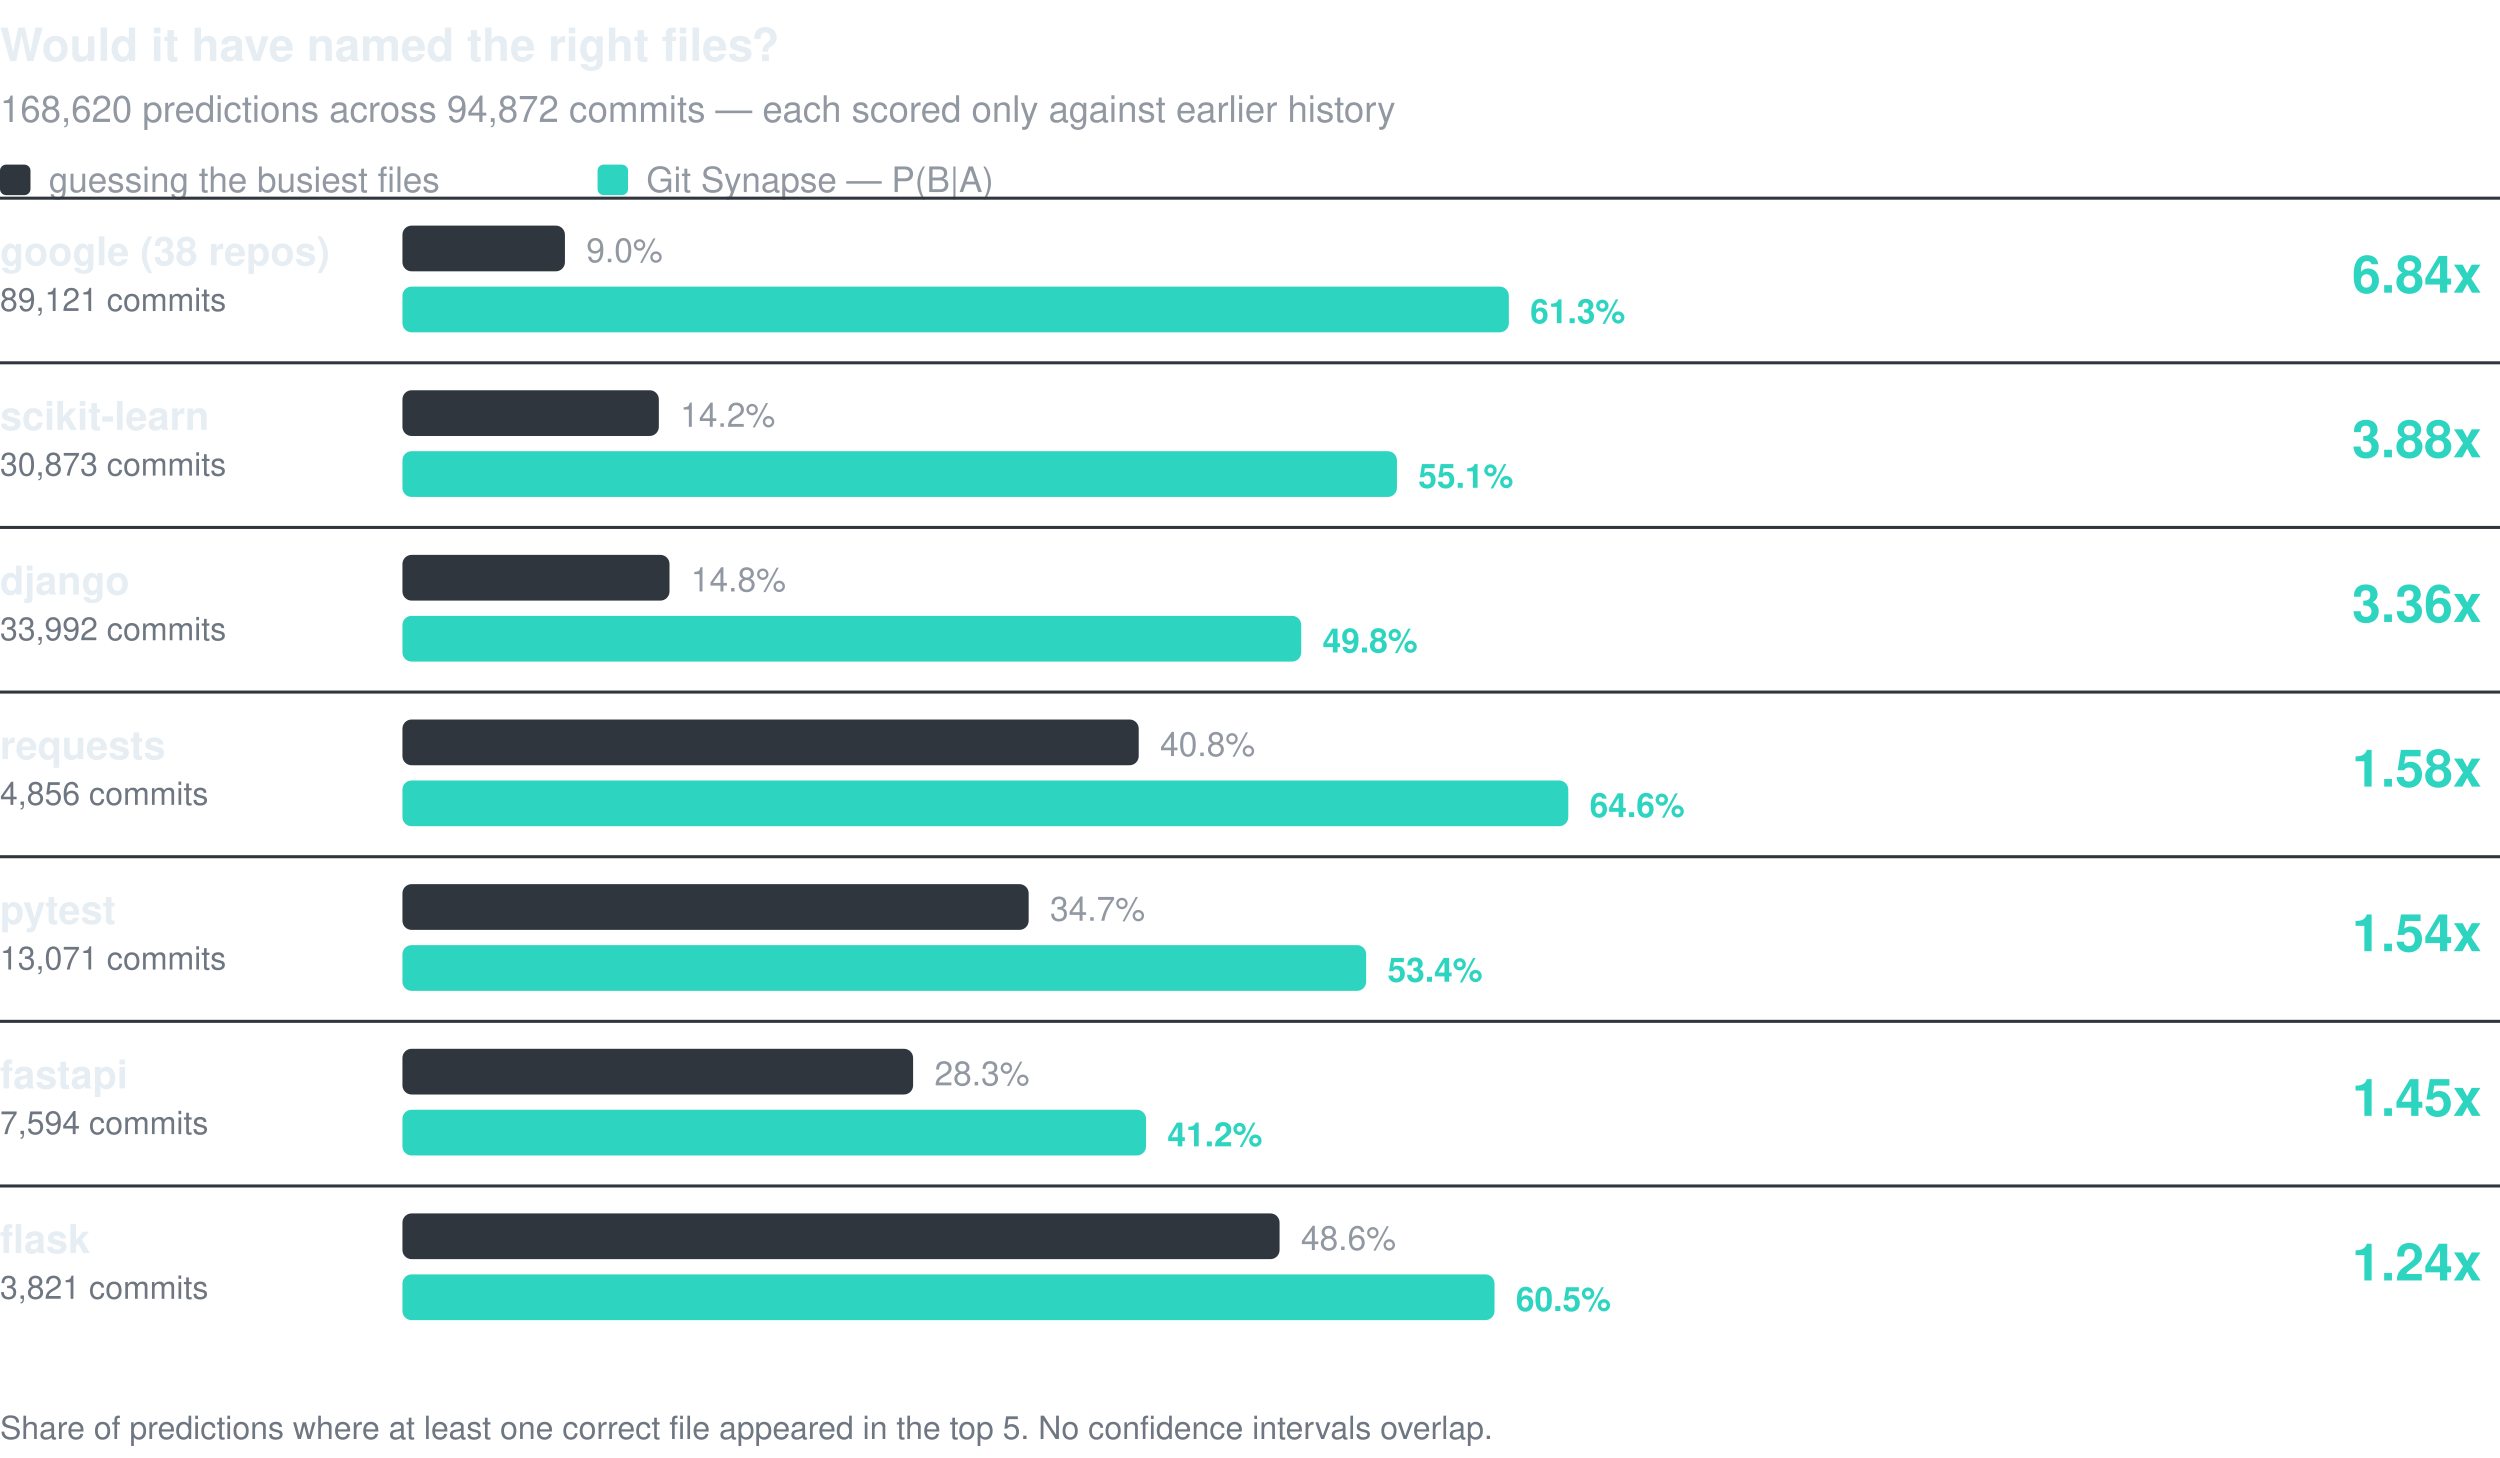
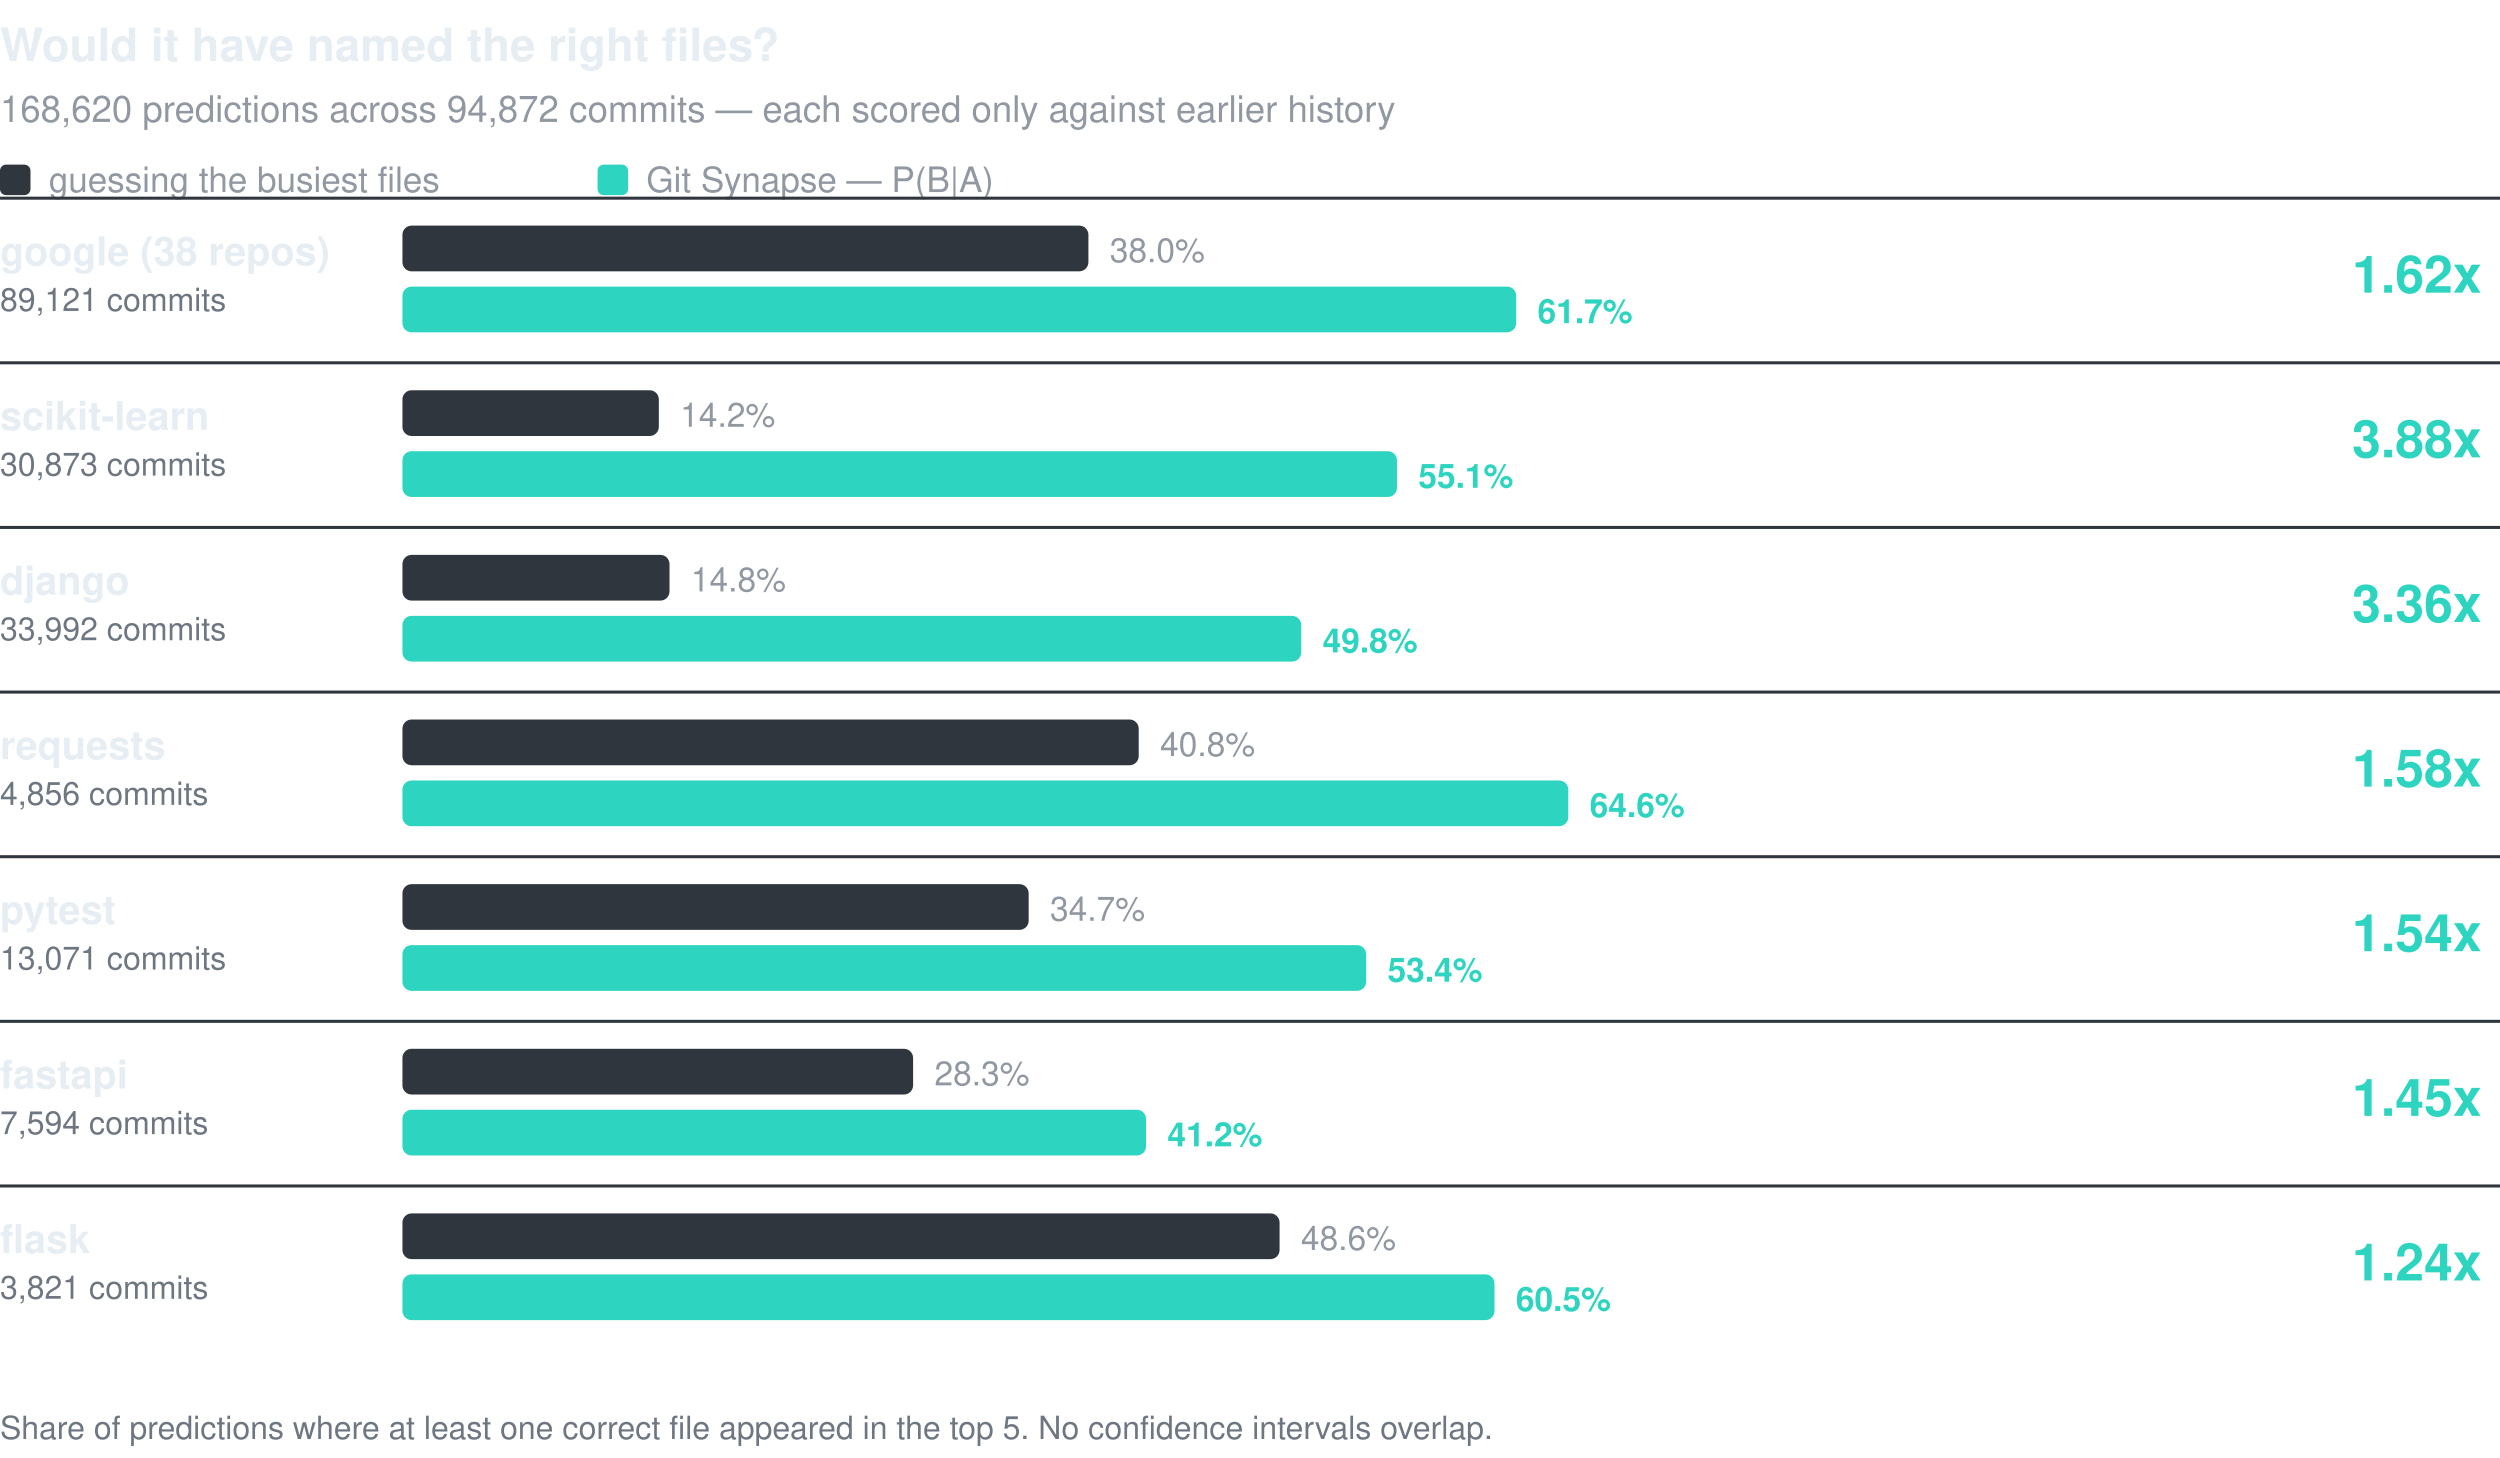
<svg xmlns="http://www.w3.org/2000/svg" width="820" height="478" viewBox="0 0 820 478" font-family="-apple-system,BlinkMacSystemFont,Segoe UI,Helvetica,Arial,sans-serif">
  <text x="0" y="20" font-size="15" font-weight="700" fill="#e6edf3">Would it have named the right files?</text>
  <text x="0" y="40" font-size="12" fill="#9198a1">168,620 predictions across 94,872 commits — each scored only against earlier history</text>
  <rect x="0" y="54" width="10" height="10" rx="2" fill="#30363d" />
  <text x="16" y="63" font-size="11.5" fill="#9198a1">guessing the busiest files</text>
  <rect x="196" y="54" width="10" height="10" rx="2" fill="#2dd4bf" />
  <text x="212" y="63" font-size="11.5" fill="#9198a1">Git Synapse — P(B|A)</text>
  <line x1="0" y1="65" x2="820" y2="65" stroke="#30363d" stroke-width="1" />
  <text x="0" y="87" font-size="13" font-weight="600" fill="#e6edf3">google (38 repos)</text>
  <text x="0" y="102" font-size="10.5" fill="#6e7681">89,121 commits</text>
-   <rect x="132" y="74" width="53.3" height="15" rx="3" fill="#30363d" />
-   <text x="192.3" y="86" font-size="11" fill="#9198a1">9.0%</text>
-   <rect x="132" y="94" width="362.9" height="15" rx="3" fill="#2dd4bf" />
-   <text x="501.9" y="106" font-size="11" font-weight="700" fill="#2dd4bf">61.3%</text>
-   <text x="814" y="96" font-size="17" font-weight="700" text-anchor="end" fill="#2dd4bf">6.84x</text>
+   <rect x="132" y="74" width="225.0" height="15" rx="3" fill="#30363d" />
+   <text x="364.0" y="86" font-size="11" fill="#9198a1">38.0%</text>
+   <rect x="132" y="94" width="365.3" height="15" rx="3" fill="#2dd4bf" />
+   <text x="504.3" y="106" font-size="11" font-weight="700" fill="#2dd4bf">61.7%</text>
+   <text x="814" y="96" font-size="17" font-weight="700" text-anchor="end" fill="#2dd4bf">1.62x</text>
  <line x1="0" y1="119" x2="820" y2="119" stroke="#30363d" stroke-width="1" />
  <text x="0" y="141" font-size="13" font-weight="600" fill="#e6edf3">scikit-learn</text>
  <text x="0" y="156" font-size="10.5" fill="#6e7681">30,873 commits</text>
  <rect x="132" y="128" width="84.1" height="15" rx="3" fill="#30363d" />
  <text x="223.1" y="140" font-size="11" fill="#9198a1">14.2%</text>
  <rect x="132" y="148" width="326.2" height="15" rx="3" fill="#2dd4bf" />
  <text x="465.2" y="160" font-size="11" font-weight="700" fill="#2dd4bf">55.1%</text>
  <text x="814" y="150" font-size="17" font-weight="700" text-anchor="end" fill="#2dd4bf">3.88x</text>
  <line x1="0" y1="173" x2="820" y2="173" stroke="#30363d" stroke-width="1" />
  <text x="0" y="195" font-size="13" font-weight="600" fill="#e6edf3">django</text>
  <text x="0" y="210" font-size="10.5" fill="#6e7681">33,992 commits</text>
  <rect x="132" y="182" width="87.6" height="15" rx="3" fill="#30363d" />
  <text x="226.6" y="194" font-size="11" fill="#9198a1">14.8%</text>
  <rect x="132" y="202" width="294.8" height="15" rx="3" fill="#2dd4bf" />
  <text x="433.8" y="214" font-size="11" font-weight="700" fill="#2dd4bf">49.8%</text>
  <text x="814" y="204" font-size="17" font-weight="700" text-anchor="end" fill="#2dd4bf">3.36x</text>
  <line x1="0" y1="227" x2="820" y2="227" stroke="#30363d" stroke-width="1" />
  <text x="0" y="249" font-size="13" font-weight="600" fill="#e6edf3">requests</text>
  <text x="0" y="264" font-size="10.5" fill="#6e7681">4,856 commits</text>
  <rect x="132" y="236" width="241.5" height="15" rx="3" fill="#30363d" />
  <text x="380.5" y="248" font-size="11" fill="#9198a1">40.8%</text>
  <rect x="132" y="256" width="382.4" height="15" rx="3" fill="#2dd4bf" />
  <text x="521.4" y="268" font-size="11" font-weight="700" fill="#2dd4bf">64.6%</text>
  <text x="814" y="258" font-size="17" font-weight="700" text-anchor="end" fill="#2dd4bf">1.58x</text>
  <line x1="0" y1="281" x2="820" y2="281" stroke="#30363d" stroke-width="1" />
  <text x="0" y="303" font-size="13" font-weight="600" fill="#e6edf3">pytest</text>
  <text x="0" y="318" font-size="10.5" fill="#6e7681">13,071 commits</text>
  <rect x="132" y="290" width="205.4" height="15" rx="3" fill="#30363d" />
  <text x="344.4" y="302" font-size="11" fill="#9198a1">34.7%</text>
  <rect x="132" y="310" width="316.1" height="15" rx="3" fill="#2dd4bf" />
  <text x="455.1" y="322" font-size="11" font-weight="700" fill="#2dd4bf">53.4%</text>
  <text x="814" y="312" font-size="17" font-weight="700" text-anchor="end" fill="#2dd4bf">1.54x</text>
  <line x1="0" y1="335" x2="820" y2="335" stroke="#30363d" stroke-width="1" />
  <text x="0" y="357" font-size="13" font-weight="600" fill="#e6edf3">fastapi</text>
  <text x="0" y="372" font-size="10.5" fill="#6e7681">7,594 commits</text>
  <rect x="132" y="344" width="167.5" height="15" rx="3" fill="#30363d" />
  <text x="306.5" y="356" font-size="11" fill="#9198a1">28.3%</text>
  <rect x="132" y="364" width="243.9" height="15" rx="3" fill="#2dd4bf" />
  <text x="382.9" y="376" font-size="11" font-weight="700" fill="#2dd4bf">41.2%</text>
  <text x="814" y="366" font-size="17" font-weight="700" text-anchor="end" fill="#2dd4bf">1.45x</text>
  <line x1="0" y1="389" x2="820" y2="389" stroke="#30363d" stroke-width="1" />
  <text x="0" y="411" font-size="13" font-weight="600" fill="#e6edf3">flask</text>
  <text x="0" y="426" font-size="10.5" fill="#6e7681">3,821 commits</text>
  <rect x="132" y="398" width="287.7" height="15" rx="3" fill="#30363d" />
  <text x="426.7" y="410" font-size="11" fill="#9198a1">48.6%</text>
  <rect x="132" y="418" width="358.2" height="15" rx="3" fill="#2dd4bf" />
  <text x="497.2" y="430" font-size="11" font-weight="700" fill="#2dd4bf">60.5%</text>
  <text x="814" y="420" font-size="17" font-weight="700" text-anchor="end" fill="#2dd4bf">1.24x</text>
  <text x="0" y="472" font-size="10.5" fill="#6e7681">Share of predictions where at least one correct file appeared in the top 5. No confidence intervals overlap.</text>
</svg>
